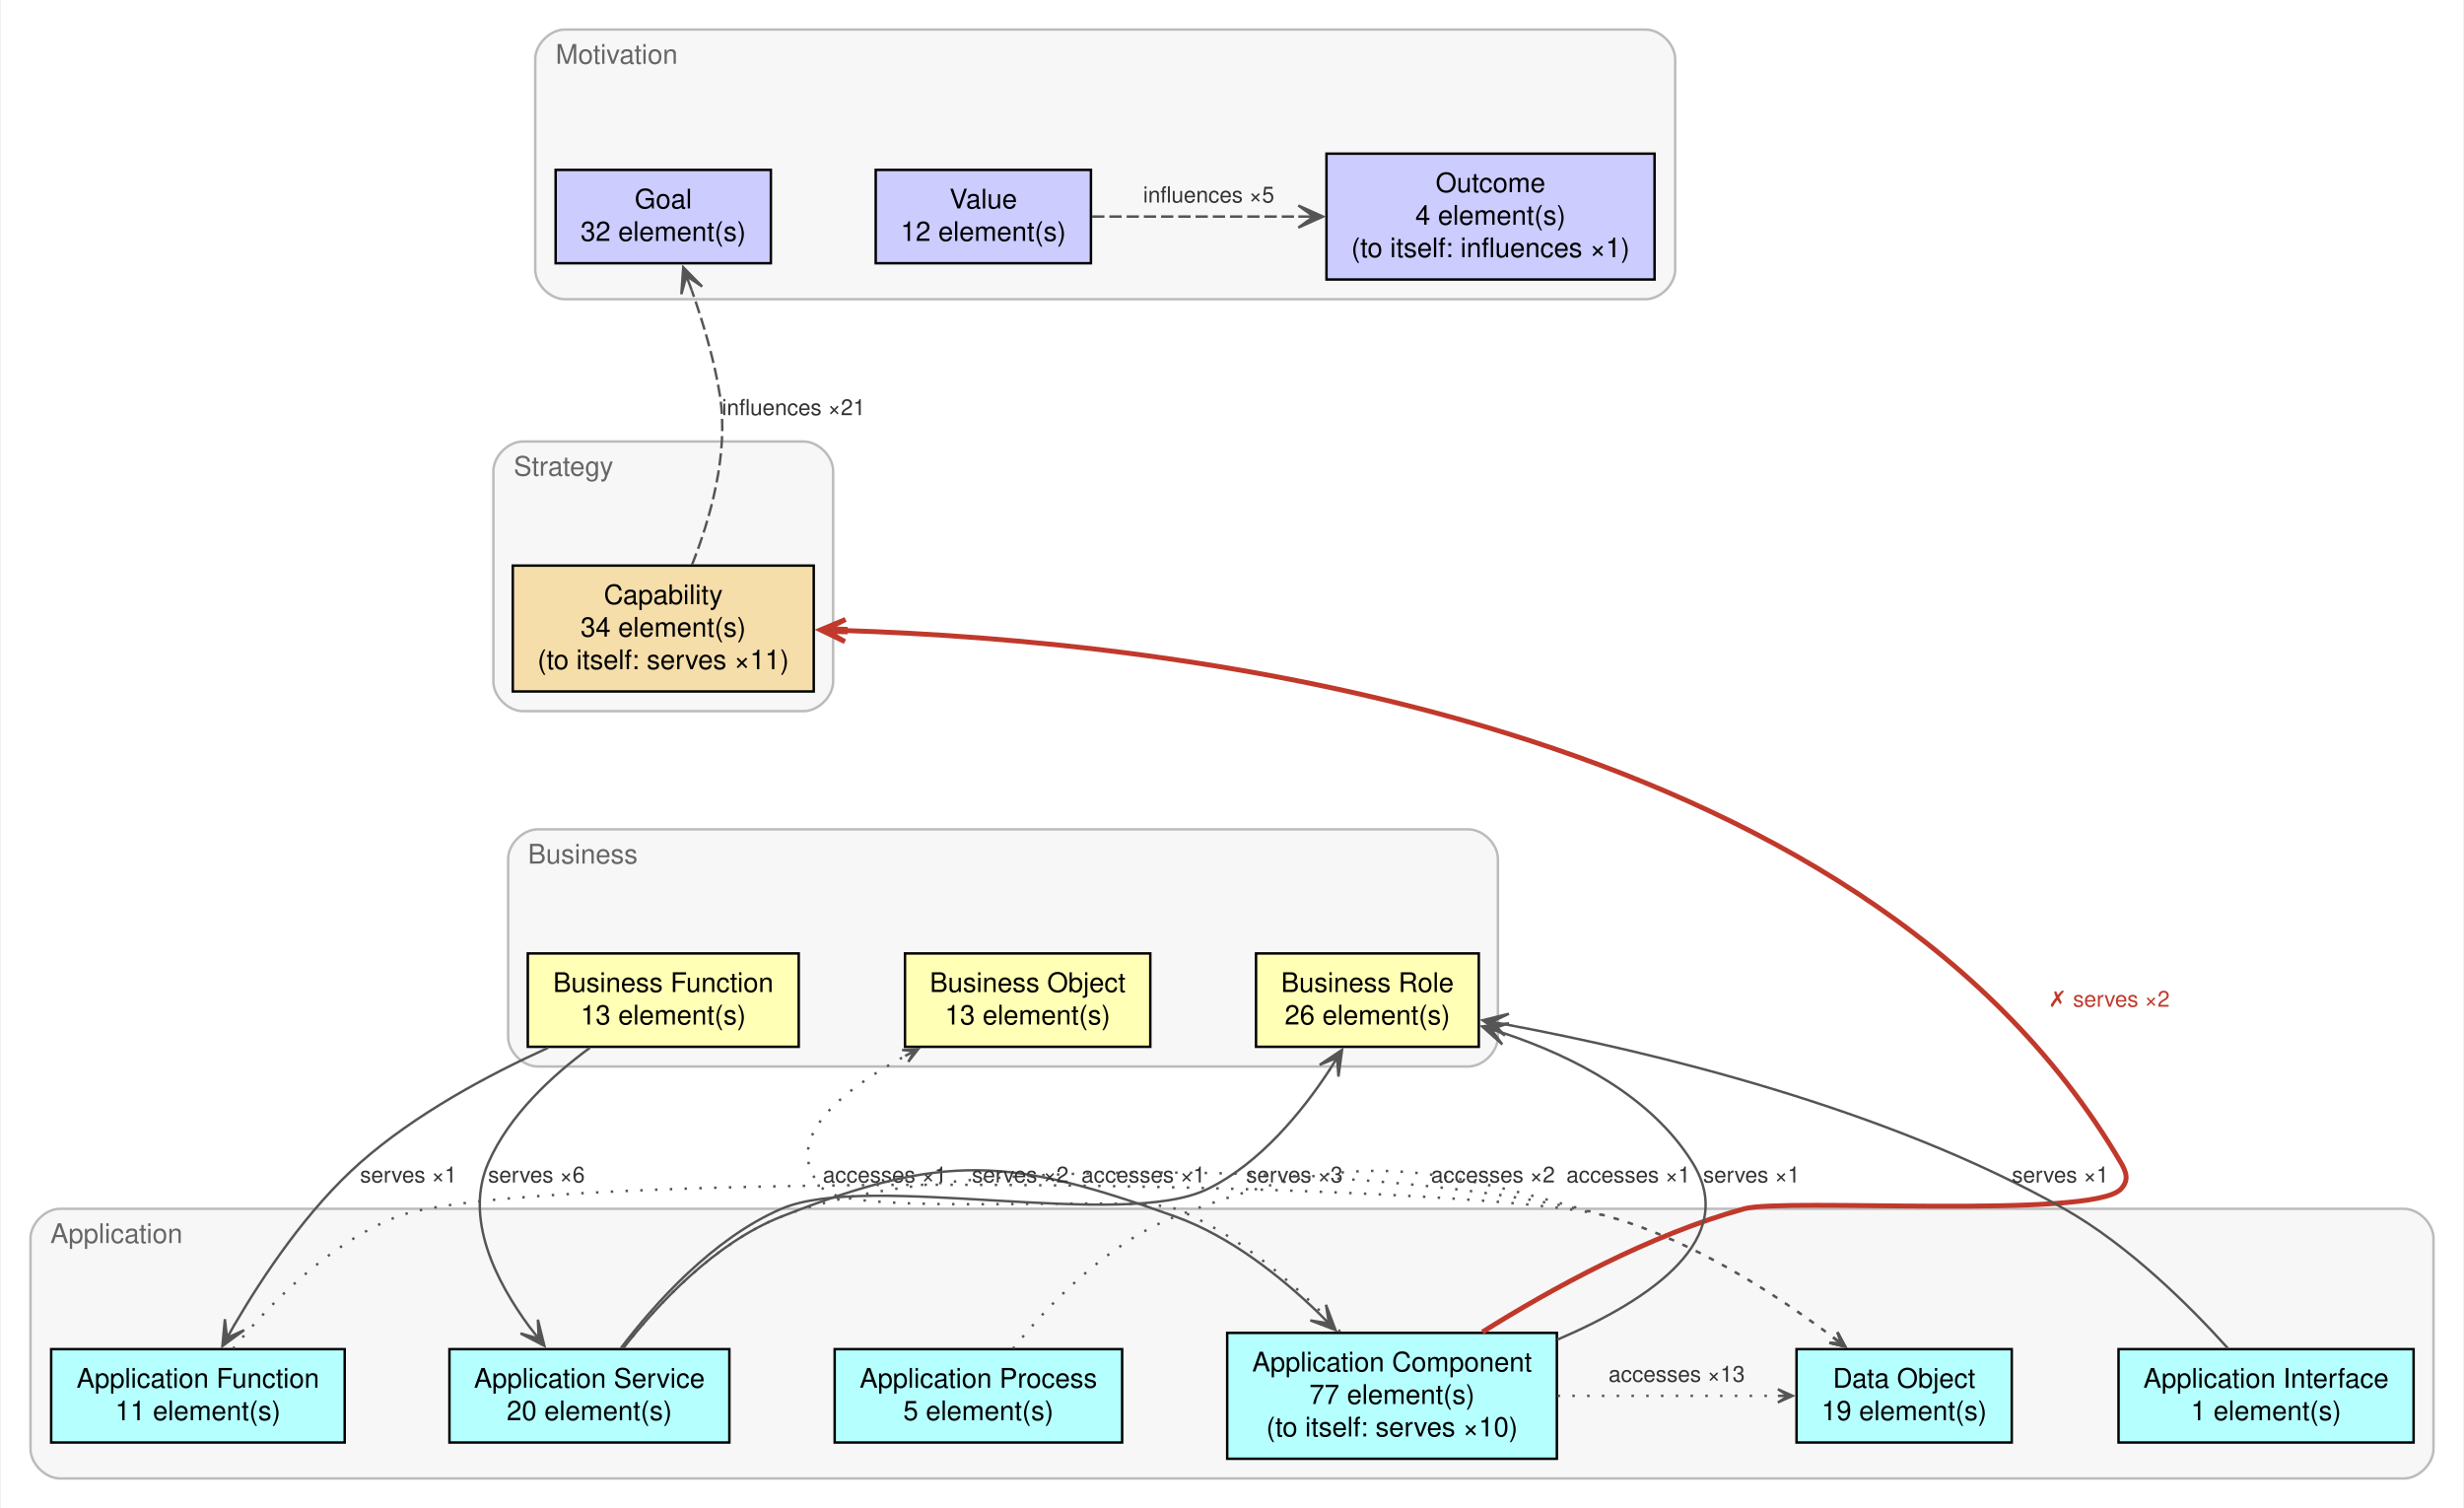
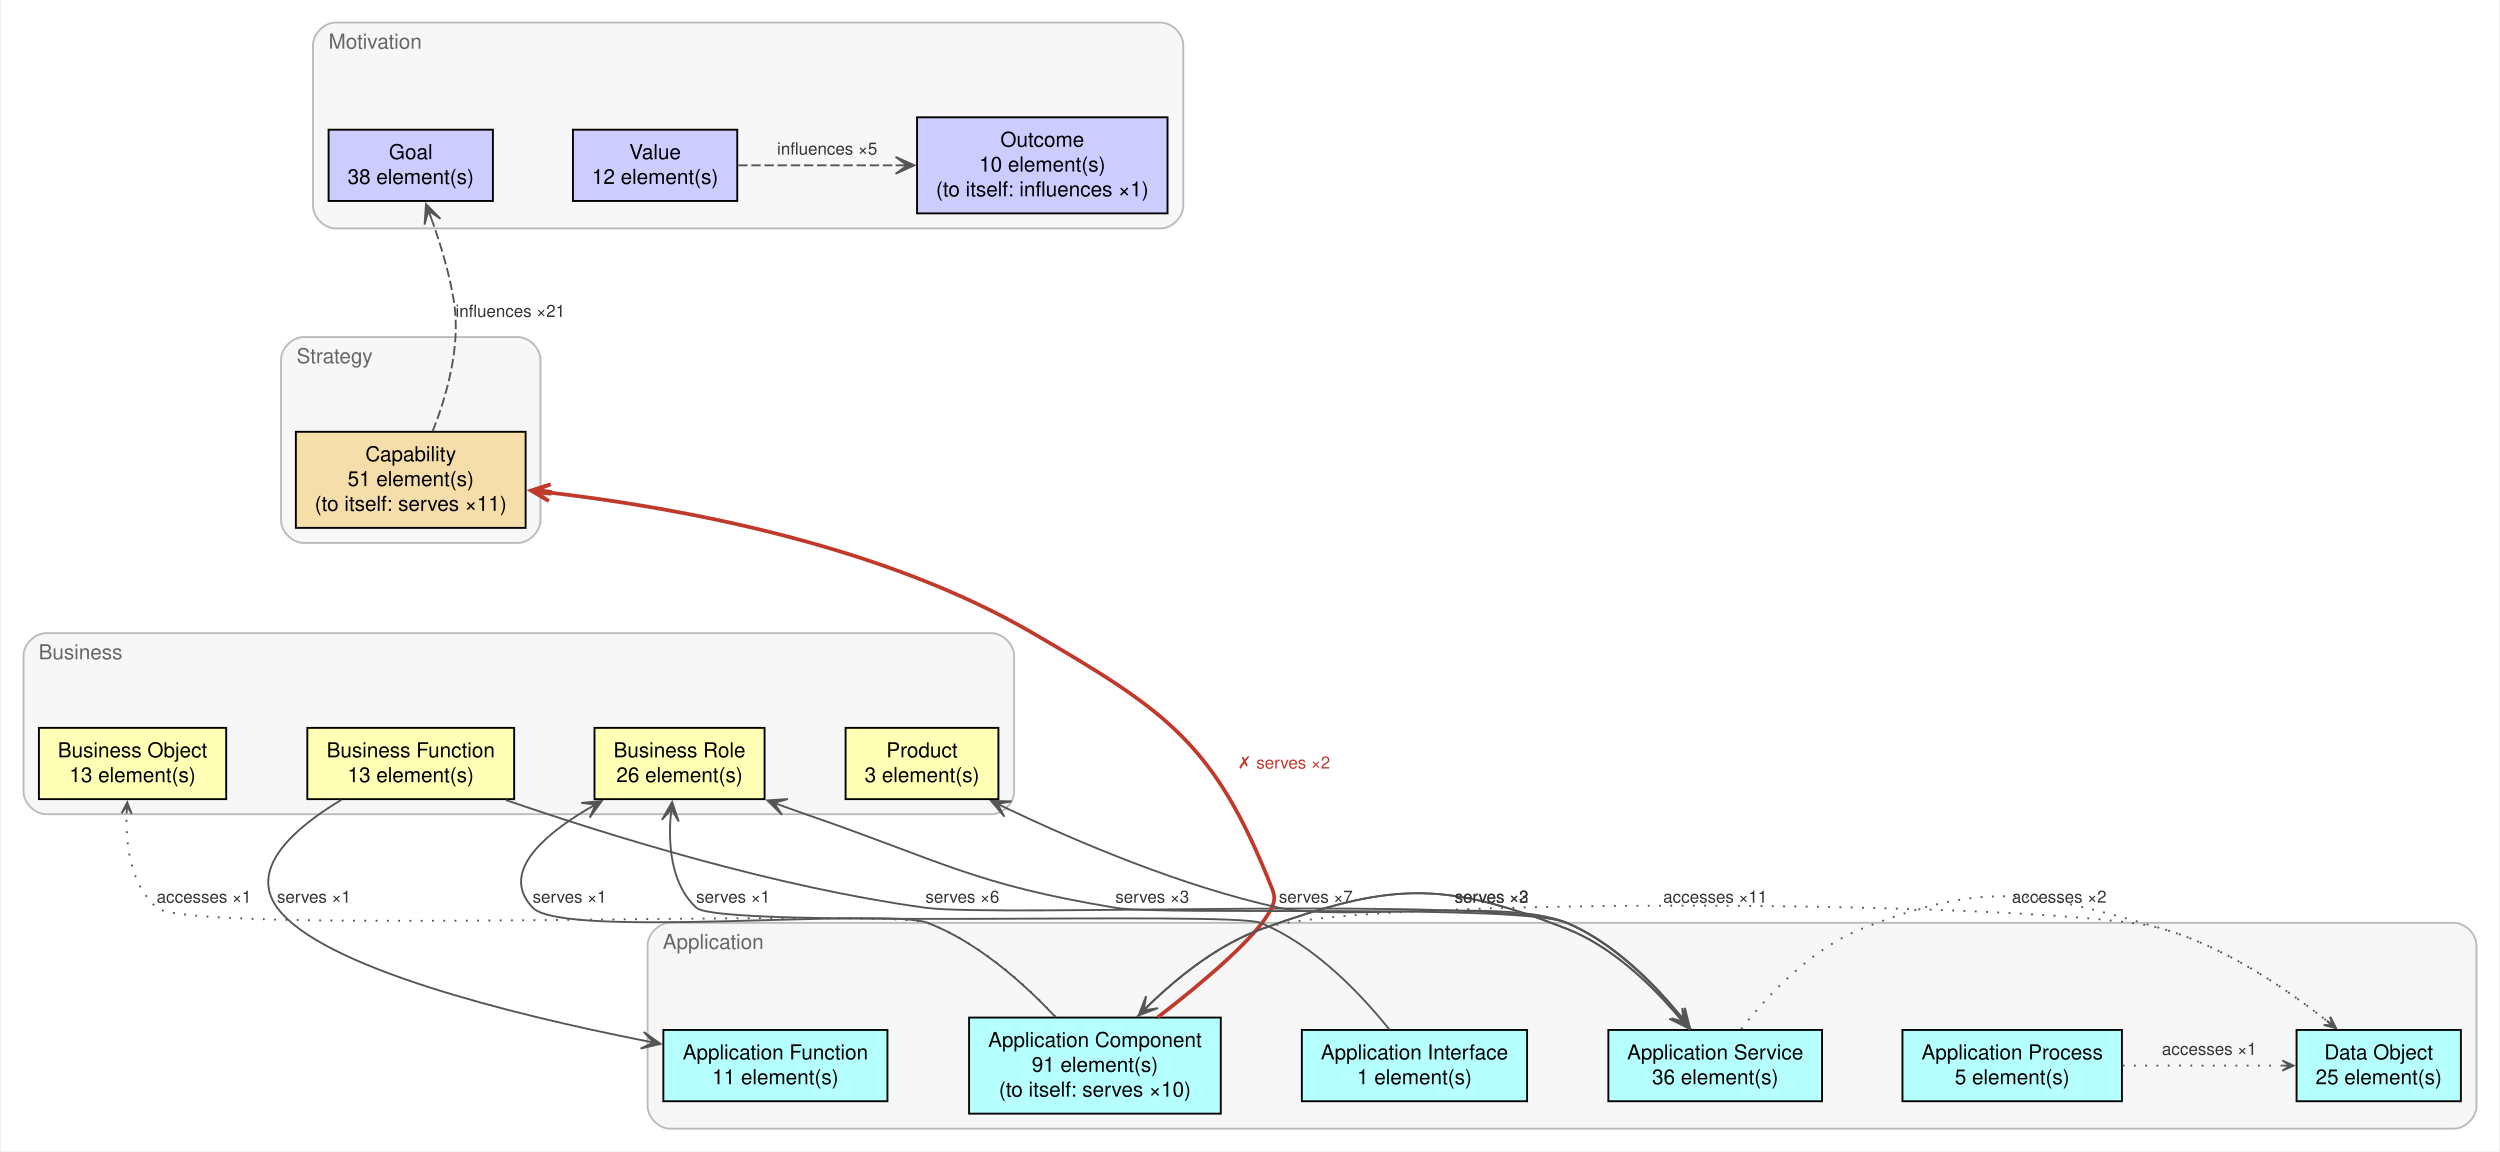
- <svg xmlns="http://www.w3.org/2000/svg" xmlns:xlink="http://www.w3.org/1999/xlink" width="1000pt" height="612pt" viewBox="0.00 0.00 1000.00 612.48">
+ <svg xmlns="http://www.w3.org/2000/svg" xmlns:xlink="http://www.w3.org/1999/xlink" width="1329pt" height="612pt" viewBox="0.00 0.00 1329.00 612.48">
  <g id="graph0" class="graph" transform="scale(1 1) rotate(0) translate(4 608.48)">
-     <polygon fill="white" stroke="none" points="-4,4 -4,-608.48 996,-608.48 996,4 -4,4" />
+     <polygon fill="white" stroke="none" points="-4,4 -4,-608.48 1325,-608.48 1325,4 -4,4" />
    <g id="clust1" class="cluster mm-layer-motivation">
-       <path fill="#f7f7f7" stroke="#bbbbbb" d="M225,-486.96C225,-486.96 664,-486.96 664,-486.96 670,-486.96 676,-492.96 676,-498.96 676,-498.96 676,-584.48 676,-584.48 676,-590.48 670,-596.48 664,-596.48 664,-596.48 225,-596.48 225,-596.48 219,-596.48 213,-590.48 213,-584.48 213,-584.48 213,-498.96 213,-498.96 213,-492.96 219,-486.96 225,-486.96" />
-       <text text-anchor="middle" x="246.07" y="-582.58" font-family="Helvetica,sans-Serif" font-size="11.00" fill="#666666">Motivation</text>
+       <path fill="#f7f7f7" stroke="#bbbbbb" d="M174,-486.96C174,-486.96 613,-486.96 613,-486.96 619,-486.96 625,-492.96 625,-498.96 625,-498.96 625,-584.48 625,-584.48 625,-590.48 619,-596.48 613,-596.48 613,-596.48 174,-596.48 174,-596.48 168,-596.48 162,-590.48 162,-584.48 162,-584.48 162,-498.96 162,-498.96 162,-492.96 168,-486.96 174,-486.96" />
+       <text text-anchor="middle" x="195.07" y="-582.58" font-family="Helvetica,sans-Serif" font-size="11.00" fill="#666666">Motivation</text>
    </g>
    <g id="clust2" class="cluster mm-layer-strategy">
-       <path fill="#f7f7f7" stroke="#bbbbbb" d="M208,-319.64C208,-319.64 322,-319.64 322,-319.64 328,-319.64 334,-325.64 334,-331.64 334,-331.64 334,-417.16 334,-417.16 334,-423.16 328,-429.16 322,-429.16 322,-429.16 208,-429.16 208,-429.16 202,-429.16 196,-423.16 196,-417.16 196,-417.16 196,-331.64 196,-331.64 196,-325.64 202,-319.64 208,-319.64" />
-       <text text-anchor="middle" x="224.48" y="-415.26" font-family="Helvetica,sans-Serif" font-size="11.00" fill="#666666">Strategy</text>
+       <path fill="#f7f7f7" stroke="#bbbbbb" d="M157,-319.64C157,-319.64 271,-319.64 271,-319.64 277,-319.64 283,-325.64 283,-331.64 283,-331.64 283,-417.16 283,-417.16 283,-423.16 277,-429.16 271,-429.16 271,-429.16 157,-429.16 157,-429.16 151,-429.16 145,-423.16 145,-417.16 145,-417.16 145,-331.64 145,-331.64 145,-325.64 151,-319.64 157,-319.64" />
+       <text text-anchor="middle" x="173.48" y="-415.26" font-family="Helvetica,sans-Serif" font-size="11.00" fill="#666666">Strategy</text>
    </g>
    <g id="clust3" class="cluster mm-layer-business">
-       <path fill="#f7f7f7" stroke="#bbbbbb" d="M214,-175.32C214,-175.32 592,-175.32 592,-175.32 598,-175.32 604,-181.32 604,-187.32 604,-187.32 604,-259.64 604,-259.64 604,-265.64 598,-271.64 592,-271.64 592,-271.64 214,-271.64 214,-271.64 208,-271.64 202,-265.64 202,-259.64 202,-259.64 202,-187.32 202,-187.32 202,-181.32 208,-175.32 214,-175.32" />
-       <text text-anchor="middle" x="232.32" y="-257.74" font-family="Helvetica,sans-Serif" font-size="11.00" fill="#666666">Business</text>
+       <path fill="#f7f7f7" stroke="#bbbbbb" d="M20,-175.32C20,-175.32 523,-175.32 523,-175.32 529,-175.32 535,-181.32 535,-187.32 535,-187.32 535,-259.64 535,-259.64 535,-265.64 529,-271.64 523,-271.64 523,-271.64 20,-271.64 20,-271.64 14,-271.64 8,-265.64 8,-259.64 8,-259.64 8,-187.32 8,-187.32 8,-181.32 14,-175.32 20,-175.32" />
+       <text text-anchor="middle" x="38.32" y="-257.74" font-family="Helvetica,sans-Serif" font-size="11.00" fill="#666666">Business</text>
    </g>
    <g id="clust4" class="cluster mm-layer-application">
-       <path fill="#f7f7f7" stroke="#bbbbbb" d="M20,-8C20,-8 972,-8 972,-8 978,-8 984,-14 984,-20 984,-20 984,-105.52 984,-105.52 984,-111.52 978,-117.52 972,-117.52 972,-117.52 20,-117.52 20,-117.52 14,-117.52 8,-111.52 8,-105.52 8,-105.52 8,-20 8,-20 8,-14 14,-8 20,-8" />
-       <text text-anchor="middle" x="42.91" y="-103.62" font-family="Helvetica,sans-Serif" font-size="11.00" fill="#666666">Application</text>
+       <path fill="#f7f7f7" stroke="#bbbbbb" d="M352,-8C352,-8 1301,-8 1301,-8 1307,-8 1313,-14 1313,-20 1313,-20 1313,-105.52 1313,-105.52 1313,-111.52 1307,-117.52 1301,-117.52 1301,-117.52 352,-117.52 352,-117.52 346,-117.52 340,-111.52 340,-105.52 340,-105.52 340,-20 340,-20 340,-14 346,-8 352,-8" />
+       <text text-anchor="middle" x="374.91" y="-103.62" font-family="Helvetica,sans-Serif" font-size="11.00" fill="#666666">Application</text>
    </g>
    <g id="node1" class="node mm-layer-motivation">
      <g id="a_node1">
        <a xlink:href="../../en/dpi-h-ra/archimate/0.3.0-draft.1/metamodel/#type-Goal" xlink:title="Goal: its elements" target="_top">
-           <polygon fill="#ccccff" stroke="black" points="308.71,-539.48 221.29,-539.48 221.29,-501.56 308.71,-501.56 308.71,-539.48" />
-           <text text-anchor="middle" x="265" y="-523.82" font-family="Helvetica,sans-Serif" font-size="11.00">Goal</text>
-           <text text-anchor="middle" x="265" y="-510.62" font-family="Helvetica,sans-Serif" font-size="11.00">32 element(s)</text>
+           <polygon fill="#ccccff" stroke="black" points="257.71,-539.48 170.29,-539.48 170.29,-501.56 257.71,-501.56 257.71,-539.48" />
+           <text text-anchor="middle" x="214" y="-523.82" font-family="Helvetica,sans-Serif" font-size="11.00">Goal</text>
+           <text text-anchor="middle" x="214" y="-510.62" font-family="Helvetica,sans-Serif" font-size="11.00">38 element(s)</text>
        </a>
      </g>
    </g>
    <g id="node4" class="node mm-layer-strategy">
      <g id="a_node4">
        <a xlink:href="../../en/dpi-h-ra/archimate/0.3.0-draft.1/metamodel/#type-Capability" xlink:title="Capability: its elements" target="_top">
-           <polygon fill="#f5deaa" stroke="black" points="326.12,-378.76 203.88,-378.76 203.88,-327.64 326.12,-327.64 326.12,-378.76" />
-           <text text-anchor="middle" x="265" y="-363.1" font-family="Helvetica,sans-Serif" font-size="11.00">Capability</text>
-           <text text-anchor="middle" x="265" y="-349.9" font-family="Helvetica,sans-Serif" font-size="11.00">34 element(s)</text>
-           <text text-anchor="middle" x="265" y="-336.7" font-family="Helvetica,sans-Serif" font-size="11.00">(to itself: serves ×11)</text>
+           <polygon fill="#f5deaa" stroke="black" points="275.12,-378.76 152.88,-378.76 152.88,-327.64 275.12,-327.64 275.12,-378.76" />
+           <text text-anchor="middle" x="214" y="-363.1" font-family="Helvetica,sans-Serif" font-size="11.00">Capability</text>
+           <text text-anchor="middle" x="214" y="-349.9" font-family="Helvetica,sans-Serif" font-size="11.00">51 element(s)</text>
+           <text text-anchor="middle" x="214" y="-336.7" font-family="Helvetica,sans-Serif" font-size="11.00">(to itself: serves ×11)</text>
        </a>
      </g>
    </g>
    <g id="node2" class="node mm-layer-motivation">
      <g id="a_node2">
        <a xlink:href="../../en/dpi-h-ra/archimate/0.3.0-draft.1/metamodel/#type-Outcome" xlink:title="Outcome: its elements" target="_top">
-           <polygon fill="#ccccff" stroke="black" points="667.63,-546.08 534.37,-546.08 534.37,-494.96 667.63,-494.96 667.63,-546.08" />
-           <text text-anchor="middle" x="601" y="-530.42" font-family="Helvetica,sans-Serif" font-size="11.00">Outcome</text>
-           <text text-anchor="middle" x="601" y="-517.22" font-family="Helvetica,sans-Serif" font-size="11.00">4 element(s)</text>
-           <text text-anchor="middle" x="601" y="-504.02" font-family="Helvetica,sans-Serif" font-size="11.00">(to itself: influences ×1)</text>
+           <polygon fill="#ccccff" stroke="black" points="616.63,-546.08 483.37,-546.08 483.37,-494.96 616.63,-494.96 616.63,-546.08" />
+           <text text-anchor="middle" x="550" y="-530.42" font-family="Helvetica,sans-Serif" font-size="11.00">Outcome</text>
+           <text text-anchor="middle" x="550" y="-517.22" font-family="Helvetica,sans-Serif" font-size="11.00">10 element(s)</text>
+           <text text-anchor="middle" x="550" y="-504.02" font-family="Helvetica,sans-Serif" font-size="11.00">(to itself: influences ×1)</text>
        </a>
      </g>
    </g>
    <g id="node3" class="node mm-layer-motivation">
      <g id="a_node3">
        <a xlink:href="../../en/dpi-h-ra/archimate/0.3.0-draft.1/metamodel/#type-Value" xlink:title="Value: its elements" target="_top">
-           <polygon fill="#ccccff" stroke="black" points="438.71,-539.48 351.29,-539.48 351.29,-501.56 438.71,-501.56 438.71,-539.48" />
-           <text text-anchor="middle" x="395" y="-523.82" font-family="Helvetica,sans-Serif" font-size="11.00">Value</text>
-           <text text-anchor="middle" x="395" y="-510.62" font-family="Helvetica,sans-Serif" font-size="11.00">12 element(s)</text>
-         </a>
-       </g>
-     </g>
-     <g id="edge7" class="edge mm-cat-dependency mm-from-motivation mm-to-motivation">
-       <g id="a_edge7">
+           <polygon fill="#ccccff" stroke="black" points="387.71,-539.48 300.29,-539.48 300.29,-501.56 387.71,-501.56 387.71,-539.48" />
+           <text text-anchor="middle" x="344" y="-523.82" font-family="Helvetica,sans-Serif" font-size="11.00">Value</text>
+           <text text-anchor="middle" x="344" y="-510.62" font-family="Helvetica,sans-Serif" font-size="11.00">12 element(s)</text>
+         </a>
+       </g>
+     </g>
+     <g id="edge8" class="edge mm-cat-dependency mm-from-motivation mm-to-motivation">
+       <g id="a_edge8">
        <a xlink:href="../../en/dpi-h-ra/archimate/0.3.0-draft.1/metamodel/#pattern-Value-Outcome" xlink:title="Value → Outcome: its relationships" target="_top">
-           <path fill="none" stroke="#555555" stroke-dasharray="5,2" d="M439.19,-520.52C463.61,-520.52 494.67,-520.52 523.03,-520.52" />
-           <polygon fill="#555555" stroke="#555555" points="532.94,-520.52 522.94,-525.02 529.16,-520.52 522.94,-520.52 522.94,-520.52 522.94,-520.52 529.16,-520.52 522.94,-516.02 532.94,-520.52" />
-         </a>
-       </g>
-       <g id="a_edge7-label">
+           <path fill="none" stroke="#555555" stroke-dasharray="5,2" d="M388.19,-520.52C412.61,-520.52 443.67,-520.52 472.03,-520.52" />
+           <polygon fill="#555555" stroke="#555555" points="481.94,-520.52 471.94,-525.02 478.16,-520.52 471.94,-520.52 471.94,-520.52 471.94,-520.52 478.16,-520.52 471.94,-516.02 481.94,-520.52" />
+         </a>
+       </g>
+       <g id="a_edge8-label">
        <a xlink:href="../../en/dpi-h-ra/archimate/0.3.0-draft.1/metamodel/#pattern-Value-Outcome" xlink:title="influences ×5" target="_top">
-           <text text-anchor="middle" x="486.54" y="-526.22" font-family="Helvetica,sans-Serif" font-size="9.00" fill="#333333">influences ×5</text>
+           <text text-anchor="middle" x="435.54" y="-526.22" font-family="Helvetica,sans-Serif" font-size="9.00" fill="#333333">influences ×5</text>
        </a>
      </g>
    </g>
    <g id="edge4" class="edge mm-cat-dependency mm-from-strategy mm-to-motivation">
      <g id="a_edge4">
        <a xlink:href="../../en/dpi-h-ra/archimate/0.3.0-draft.1/metamodel/#pattern-Capability-Goal" xlink:title="Capability → Goal: its relationships" target="_top">
-           <path fill="none" stroke="#555555" stroke-dasharray="5,2" d="M276.66,-379.04C284.1,-397.8 291.71,-424.28 288,-447.96 285.75,-462.32 281.1,-477.73 276.57,-490.56" />
-           <polygon fill="#555555" stroke="#555555" points="273.11,-499.93 272.35,-488.99 274.42,-496.38 276.57,-490.55 276.57,-490.55 276.57,-490.55 274.42,-496.38 280.8,-492.11 273.11,-499.93" />
+           <path fill="none" stroke="#555555" stroke-dasharray="5,2" d="M225.66,-379.04C233.1,-397.8 240.71,-424.28 237,-447.96 234.75,-462.32 230.1,-477.73 225.57,-490.56" />
+           <polygon fill="#555555" stroke="#555555" points="222.11,-499.93 221.35,-488.99 223.42,-496.38 225.57,-490.55 225.57,-490.55 225.57,-490.55 223.42,-496.38 229.8,-492.11 222.11,-499.93" />
        </a>
      </g>
      <g id="a_edge4-label">
        <a xlink:href="../../en/dpi-h-ra/archimate/0.3.0-draft.1/metamodel/#pattern-Capability-Goal" xlink:title="influences ×21" target="_top">
-           <text text-anchor="middle" x="317.95" y="-439.86" font-family="Helvetica,sans-Serif" font-size="9.00" fill="#333333">influences ×21</text>
+           <text text-anchor="middle" x="266.95" y="-439.86" font-family="Helvetica,sans-Serif" font-size="9.00" fill="#333333">influences ×21</text>
        </a>
      </g>
    </g>
    <g id="node5" class="node mm-layer-business">
      <g id="a_node5">
        <a xlink:href="../../en/dpi-h-ra/archimate/0.3.0-draft.1/metamodel/#type-BusinessFunction" xlink:title="Business Function: its elements" target="_top">
-           <polygon fill="#ffffb5" stroke="black" points="320.02,-221.24 209.98,-221.24 209.98,-183.32 320.02,-183.32 320.02,-221.24" />
-           <text text-anchor="middle" x="265" y="-205.58" font-family="Helvetica,sans-Serif" font-size="11.00">Business Function</text>
-           <text text-anchor="middle" x="265" y="-192.38" font-family="Helvetica,sans-Serif" font-size="11.00">13 element(s)</text>
-         </a>
-       </g>
-     </g>
-     <g id="node8" class="node mm-layer-application">
-       <g id="a_node8">
-         <a xlink:href="../../en/dpi-h-ra/archimate/0.3.0-draft.1/metamodel/#type-ApplicationComponent" xlink:title="Application Component: its elements" target="_top">
-           <polygon fill="#b5ffff" stroke="black" points="627.95,-67.12 494.05,-67.12 494.05,-16 627.95,-16 627.95,-67.12" />
-           <text text-anchor="middle" x="561" y="-51.46" font-family="Helvetica,sans-Serif" font-size="11.00">Application Component</text>
-           <text text-anchor="middle" x="561" y="-38.26" font-family="Helvetica,sans-Serif" font-size="11.00">77 element(s)</text>
-           <text text-anchor="middle" x="561" y="-25.06" font-family="Helvetica,sans-Serif" font-size="11.00">(to itself: serves ×10)</text>
+           <polygon fill="#ffffb5" stroke="black" points="269.02,-221.24 158.98,-221.24 158.98,-183.32 269.02,-183.32 269.02,-221.24" />
+           <text text-anchor="middle" x="214" y="-205.58" font-family="Helvetica,sans-Serif" font-size="11.00">Business Function</text>
+           <text text-anchor="middle" x="214" y="-192.38" font-family="Helvetica,sans-Serif" font-size="11.00">13 element(s)</text>
        </a>
      </g>
    </g>
    <g id="node9" class="node mm-layer-application">
      <g id="a_node9">
+         <a xlink:href="../../en/dpi-h-ra/archimate/0.3.0-draft.1/metamodel/#type-ApplicationComponent" xlink:title="Application Component: its elements" target="_top">
+           <polygon fill="#b5ffff" stroke="black" points="644.95,-67.12 511.05,-67.12 511.05,-16 644.95,-16 644.95,-67.12" />
+           <text text-anchor="middle" x="578" y="-51.46" font-family="Helvetica,sans-Serif" font-size="11.00">Application Component</text>
+           <text text-anchor="middle" x="578" y="-38.26" font-family="Helvetica,sans-Serif" font-size="11.00">91 element(s)</text>
+           <text text-anchor="middle" x="578" y="-25.06" font-family="Helvetica,sans-Serif" font-size="11.00">(to itself: serves ×10)</text>
+         </a>
+       </g>
+     </g>
+     <g id="node10" class="node mm-layer-application">
+       <g id="a_node10">
        <a xlink:href="../../en/dpi-h-ra/archimate/0.3.0-draft.1/metamodel/#type-ApplicationFunction" xlink:title="Application Function: its elements" target="_top">
-           <polygon fill="#b5ffff" stroke="black" points="135.61,-60.52 16.39,-60.52 16.39,-22.6 135.61,-22.6 135.61,-60.52" />
-           <text text-anchor="middle" x="76" y="-44.86" font-family="Helvetica,sans-Serif" font-size="11.00">Application Function</text>
-           <text text-anchor="middle" x="76" y="-31.66" font-family="Helvetica,sans-Serif" font-size="11.00">11 element(s)</text>
-         </a>
-       </g>
-     </g>
-     <g id="edge17" class="edge mm-cat-dependency mm-from-business mm-to-application">
-       <g id="a_edge17">
+           <polygon fill="#b5ffff" stroke="black" points="467.61,-60.52 348.39,-60.52 348.39,-22.6 467.61,-22.6 467.61,-60.52" />
+           <text text-anchor="middle" x="408" y="-44.86" font-family="Helvetica,sans-Serif" font-size="11.00">Application Function</text>
+           <text text-anchor="middle" x="408" y="-31.66" font-family="Helvetica,sans-Serif" font-size="11.00">11 element(s)</text>
+         </a>
+       </g>
+     </g>
+     <g id="edge18" class="edge mm-cat-dependency mm-from-business mm-to-application">
+       <g id="a_edge18">
        <a xlink:href="../../en/dpi-h-ra/archimate/0.3.0-draft.1/metamodel/#pattern-BusinessFunction-ApplicationFunction" xlink:title="Business Function → Application Function: its relationships" target="_top">
-           <path fill="none" stroke="#555555" d="M218.25,-182.92C193.79,-171.84 164.38,-156.03 141.99,-136.32 120.64,-117.53 102.57,-90.51 90.76,-70.3" />
-           <polygon fill="#555555" stroke="#555555" points="85.93,-61.77 94.78,-68.26 87.8,-65.07 90.86,-70.48 90.86,-70.48 90.86,-70.48 87.8,-65.07 86.95,-72.69 85.93,-61.77" />
-         </a>
-       </g>
-       <g id="a_edge17-label">
+           <path fill="none" stroke="#555555" d="M177.05,-182.93C152.52,-168.24 127.45,-146.66 142.99,-125.52 166.24,-93.88 267.19,-68.92 337.55,-54.94" />
+           <polygon fill="#555555" stroke="#555555" points="346.94,-53.11 337.98,-59.44 343.23,-53.84 337.12,-55.03 337.12,-55.03 337.12,-55.03 343.23,-53.84 336.26,-50.61 346.94,-53.11" />
+         </a>
+       </g>
+       <g id="a_edge18-label">
        <a xlink:href="../../en/dpi-h-ra/archimate/0.3.0-draft.1/metamodel/#pattern-BusinessFunction-ApplicationFunction" xlink:title="serves ×1" target="_top">
-           <text text-anchor="middle" x="161.49" y="-128.22" font-family="Helvetica,sans-Serif" font-size="9.00" fill="#333333">serves ×1</text>
-         </a>
-       </g>
-     </g>
-     <g id="node12" class="node mm-layer-application">
-       <g id="a_node12">
+           <text text-anchor="middle" x="162.49" y="-128.22" font-family="Helvetica,sans-Serif" font-size="9.00" fill="#333333">serves ×1</text>
+         </a>
+       </g>
+     </g>
+     <g id="node13" class="node mm-layer-application">
+       <g id="a_node13">
        <a xlink:href="../../en/dpi-h-ra/archimate/0.3.0-draft.1/metamodel/#type-ApplicationService" xlink:title="Application Service: its elements" target="_top">
-           <polygon fill="#b5ffff" stroke="black" points="291.85,-60.52 178.15,-60.52 178.15,-22.6 291.85,-22.6 291.85,-60.52" />
-           <text text-anchor="middle" x="235" y="-44.86" font-family="Helvetica,sans-Serif" font-size="11.00">Application Service</text>
-           <text text-anchor="middle" x="235" y="-31.66" font-family="Helvetica,sans-Serif" font-size="11.00">20 element(s)</text>
-         </a>
-       </g>
-     </g>
-     <g id="edge6" class="edge mm-cat-dependency mm-from-business mm-to-application">
-       <g id="a_edge6">
+           <polygon fill="#b5ffff" stroke="black" points="964.85,-60.52 851.15,-60.52 851.15,-22.6 964.85,-22.6 964.85,-60.52" />
+           <text text-anchor="middle" x="908" y="-44.86" font-family="Helvetica,sans-Serif" font-size="11.00">Application Service</text>
+           <text text-anchor="middle" x="908" y="-31.66" font-family="Helvetica,sans-Serif" font-size="11.00">36 element(s)</text>
+         </a>
+       </g>
+     </g>
+     <g id="edge7" class="edge mm-cat-dependency mm-from-business mm-to-application">
+       <g id="a_edge7">
        <a xlink:href="../../en/dpi-h-ra/archimate/0.3.0-draft.1/metamodel/#pattern-BusinessFunction-ApplicationService" xlink:title="Business Function → Application Service: its relationships" target="_top">
-           <path fill="none" stroke="#555555" d="M235.23,-182.94C219.81,-171.62 202.47,-155.59 193.99,-136.32 184.08,-113.82 196.86,-88.26 210.7,-69.51" />
-           <polygon fill="#555555" stroke="#555555" points="216.73,-61.85 214.08,-72.49 214.39,-64.83 210.54,-69.71 210.54,-69.71 210.54,-69.71 214.39,-64.83 207.01,-66.92 216.73,-61.85" />
-         </a>
-       </g>
-       <g id="a_edge6-label">
+           <path fill="none" stroke="#555555" d="M264.64,-182.83C318.99,-164.1 408.27,-136.34 487.99,-125.52 525.54,-120.42 793.96,-131.98 829,-117.52 853.11,-107.57 874.18,-86.58 888.48,-69.33" />
+           <polygon fill="#555555" stroke="#555555" points="894.56,-61.69 891.86,-72.31 892.21,-64.65 888.34,-69.51 888.34,-69.51 888.34,-69.51 892.21,-64.65 884.81,-66.71 894.56,-61.69" />
+         </a>
+       </g>
+       <g id="a_edge7-label">
        <a xlink:href="../../en/dpi-h-ra/archimate/0.3.0-draft.1/metamodel/#pattern-BusinessFunction-ApplicationService" xlink:title="serves ×6" target="_top">
-           <text text-anchor="middle" x="213.49" y="-128.22" font-family="Helvetica,sans-Serif" font-size="9.00" fill="#333333">serves ×6</text>
+           <text text-anchor="middle" x="507.49" y="-128.22" font-family="Helvetica,sans-Serif" font-size="9.00" fill="#333333">serves ×6</text>
        </a>
      </g>
    </g>
    <g id="node6" class="node mm-layer-business">
      <g id="a_node6">
        <a xlink:href="../../en/dpi-h-ra/archimate/0.3.0-draft.1/metamodel/#type-BusinessObject" xlink:title="Business Object: its elements" target="_top">
-           <polygon fill="#ffffb5" stroke="black" points="462.82,-221.24 363.18,-221.24 363.18,-183.32 462.82,-183.32 462.82,-221.24" />
-           <text text-anchor="middle" x="413" y="-205.58" font-family="Helvetica,sans-Serif" font-size="11.00">Business Object</text>
-           <text text-anchor="middle" x="413" y="-192.38" font-family="Helvetica,sans-Serif" font-size="11.00">13 element(s)</text>
+           <polygon fill="#ffffb5" stroke="black" points="115.82,-221.24 16.18,-221.24 16.18,-183.32 115.82,-183.32 115.82,-221.24" />
+           <text text-anchor="middle" x="66" y="-205.58" font-family="Helvetica,sans-Serif" font-size="11.00">Business Object</text>
+           <text text-anchor="middle" x="66" y="-192.38" font-family="Helvetica,sans-Serif" font-size="11.00">13 element(s)</text>
        </a>
      </g>
    </g>
    <g id="node7" class="node mm-layer-business">
      <g id="a_node7">
        <a xlink:href="../../en/dpi-h-ra/archimate/0.3.0-draft.1/metamodel/#type-BusinessRole" xlink:title="Business Role: its elements" target="_top">
-           <polygon fill="#ffffb5" stroke="black" points="596.24,-221.24 505.76,-221.24 505.76,-183.32 596.24,-183.32 596.24,-221.24" />
-           <text text-anchor="middle" x="551" y="-205.58" font-family="Helvetica,sans-Serif" font-size="11.00">Business Role</text>
-           <text text-anchor="middle" x="551" y="-192.38" font-family="Helvetica,sans-Serif" font-size="11.00">26 element(s)</text>
-         </a>
-       </g>
-     </g>
-     <g id="edge9" class="edge mm-cat-dependency mm-from-application mm-to-strategy">
+           <polygon fill="#ffffb5" stroke="black" points="402.24,-221.24 311.76,-221.24 311.76,-183.32 402.24,-183.32 402.24,-221.24" />
+           <text text-anchor="middle" x="357" y="-205.58" font-family="Helvetica,sans-Serif" font-size="11.00">Business Role</text>
+           <text text-anchor="middle" x="357" y="-192.38" font-family="Helvetica,sans-Serif" font-size="11.00">26 element(s)</text>
+         </a>
+       </g>
+     </g>
+     <g id="node8" class="node mm-layer-business">
+       <g id="a_node8">
+         <a xlink:href="../../en/dpi-h-ra/archimate/0.3.0-draft.1/metamodel/#type-Product" xlink:title="Product: its elements" target="_top">
+           <polygon fill="#ffffb5" stroke="black" points="526.65,-221.24 445.35,-221.24 445.35,-183.32 526.65,-183.32 526.65,-221.24" />
+           <text text-anchor="middle" x="486" y="-205.58" font-family="Helvetica,sans-Serif" font-size="11.00">Product</text>
+           <text text-anchor="middle" x="486" y="-192.38" font-family="Helvetica,sans-Serif" font-size="11.00">3 element(s)</text>
+         </a>
+       </g>
+     </g>
+     <g id="edge11" class="edge mm-cat-dependency mm-from-application mm-to-strategy">
+       <g id="a_edge11">
+         <a xlink:href="../../en/dpi-h-ra/archimate/0.3.0-draft.1/metamodel/#pattern-ApplicationComponent-Capability" xlink:title="Application Component → Capability: its relationships" target="_top">
+           <path fill="none" stroke="#c0392b" stroke-width="2" d="M611.53,-67.33C635.81,-86.09 665.47,-111.04 672,-125.52 673.97,-129.9 673.77,-131.86 672,-136.32 641.65,-213.01 616.25,-230.09 545,-271.64 464.63,-318.51 358.05,-338.19 287.82,-346.41" />
+           <polygon fill="#c0392b" stroke="#c0392b" stroke-width="2" points="278,-347.5 287.44,-341.92 280.49,-346.72 287.88,-345.9 287.94,-346.4 287.99,-346.89 280.6,-347.71 288.43,-350.87 278,-347.5" />
+         </a>
+       </g>
+       <g id="a_edge11-label">
+         <a xlink:href="../../en/dpi-h-ra/archimate/0.3.0-draft.1/metamodel/#pattern-ApplicationComponent-Capability" xlink:title="✗ serves ×2" target="_top">
+           <text text-anchor="middle" x="678.49" y="-199.58" font-family="Helvetica,sans-Serif" font-size="9.00" fill="#c0392b">✗ serves ×2</text>
+         </a>
+       </g>
+     </g>
+     <g id="edge14" class="edge mm-cat-dependency mm-from-application mm-to-business">
+       <g id="a_edge14">
+         <a xlink:href="../../en/dpi-h-ra/archimate/0.3.0-draft.1/metamodel/#pattern-ApplicationComponent-BusinessObject" xlink:title="Application Component → Business Object: its relationships" target="_top">
+           <path fill="none" stroke="#555555" stroke-dasharray="1,5" d="M557.09,-67.54C540.64,-85.15 516.04,-107.35 489,-117.52 467.68,-125.54 96.25,-110.66 78.98,-125.52 64.9,-137.63 62.29,-158.95 62.84,-175.9" />
+           <polygon fill="#555555" stroke="#555555" points="63.18,-181.63 60.13,-175.8 63.07,-179.86 62.83,-175.64 62.83,-175.64 62.83,-175.64 63.07,-179.86 65.52,-175.49 63.18,-181.63" />
+         </a>
+       </g>
+       <g id="a_edge14-label">
+         <a xlink:href="../../en/dpi-h-ra/archimate/0.3.0-draft.1/metamodel/#pattern-ApplicationComponent-BusinessObject" xlink:title="accesses ×1" target="_top">
+           <text text-anchor="middle" x="103.99" y="-128.22" font-family="Helvetica,sans-Serif" font-size="9.00" fill="#333333">accesses ×1</text>
+         </a>
+       </g>
+     </g>
+     <g id="edge15" class="edge mm-cat-dependency mm-from-application mm-to-business">
+       <g id="a_edge15">
+         <a xlink:href="../../en/dpi-h-ra/archimate/0.3.0-draft.1/metamodel/#pattern-ApplicationComponent-BusinessRole" xlink:title="Application Component → Business Role: its relationships" target="_top">
+           <path fill="none" stroke="#555555" d="M557.04,-67.39C540.56,-84.93 515.94,-107.1 489,-117.52 467.22,-125.94 295.18,-108.7 278.99,-125.52 261.8,-143.37 282.74,-162.83 307.23,-177.55" />
+           <polygon fill="#555555" stroke="#555555" points="315.65,-182.35 304.74,-181.32 312.37,-180.48 306.96,-177.41 306.96,-177.41 306.96,-177.41 312.37,-180.48 309.19,-173.49 315.65,-182.35" />
+         </a>
+       </g>
+       <g id="a_edge15-label">
+         <a xlink:href="../../en/dpi-h-ra/archimate/0.3.0-draft.1/metamodel/#pattern-ApplicationComponent-BusinessRole" xlink:title="serves ×1" target="_top">
+           <text text-anchor="middle" x="298.49" y="-128.22" font-family="Helvetica,sans-Serif" font-size="9.00" fill="#333333">serves ×1</text>
+         </a>
+       </g>
+     </g>
+     <g id="edge9" class="edge mm-cat-dependency mm-from-application mm-to-application">
      <g id="a_edge9">
-         <a xlink:href="../../en/dpi-h-ra/archimate/0.3.0-draft.1/metamodel/#pattern-ApplicationComponent-Capability" xlink:title="Application Component → Capability: its relationships" target="_top">
-           <path fill="none" stroke="#c0392b" stroke-width="2" d="M597.69,-67.47C625.53,-84.93 665.48,-106.96 704,-117.52 720.42,-122.02 845.28,-113.17 857,-125.52 860.3,-129 859.43,-132.18 857,-136.32 750.84,-316.95 472.18,-348.14 338.54,-352.39" />
-           <polygon fill="#c0392b" stroke="#c0392b" stroke-width="2" points="328.9,-352.65 338.77,-347.88 331.45,-352.08 338.88,-351.88 338.89,-352.38 338.91,-352.88 331.47,-353.08 339.02,-356.88 328.9,-352.65" />
+         <a xlink:href="../../en/dpi-h-ra/archimate/0.3.0-draft.1/metamodel/#pattern-ApplicationComponent-ApplicationService" xlink:title="Application Component → Application Service: its relationships" target="_top">
+           <path fill="none" stroke="#555555" d="M600.4,-67.43C616.87,-84.37 640.87,-105.03 667,-114.36 734.81,-138.56 761.93,-140.55 829,-114.36 852.37,-105.23 873,-85.59 887.31,-69.01" />
+           <polygon fill="#555555" stroke="#555555" points="893.42,-61.62 890.51,-72.2 891.01,-64.54 887.05,-69.33 887.05,-69.33 887.05,-69.33 891.01,-64.54 883.58,-66.46 893.42,-61.62" />
        </a>
      </g>
      <g id="a_edge9-label">
-         <a xlink:href="../../en/dpi-h-ra/archimate/0.3.0-draft.1/metamodel/#pattern-ApplicationComponent-Capability" xlink:title="✗ serves ×2" target="_top">
-           <text text-anchor="middle" x="852.21" y="-199.58" font-family="Helvetica,sans-Serif" font-size="9.00" fill="#c0392b">✗ serves ×2</text>
-         </a>
-       </g>
-     </g>
-     <g id="edge12" class="edge mm-cat-dependency mm-from-application mm-to-business">
-       <g id="a_edge12">
-         <a xlink:href="../../en/dpi-h-ra/archimate/0.3.0-draft.1/metamodel/#pattern-ApplicationComponent-BusinessObject" xlink:title="Application Component → Business Object: its relationships" target="_top">
-           <path fill="none" stroke="#555555" stroke-dasharray="1,5" d="M539.93,-67.62C523.64,-85.03 499.46,-106.93 473,-117.52 458.22,-123.43 340.91,-113.96 329.98,-125.52 311.72,-144.83 336.39,-165.04 363.47,-179.72" />
-           <polygon fill="#555555" stroke="#555555" points="368.57,-182.39 362,-182 366.99,-181.56 363.25,-179.6 363.25,-179.6 363.25,-179.6 366.99,-181.56 364.51,-177.21 368.57,-182.39" />
-         </a>
-       </g>
-       <g id="a_edge12-label">
-         <a xlink:href="../../en/dpi-h-ra/archimate/0.3.0-draft.1/metamodel/#pattern-ApplicationComponent-BusinessObject" xlink:title="accesses ×1" target="_top">
-           <text text-anchor="middle" x="354.99" y="-128.22" font-family="Helvetica,sans-Serif" font-size="9.00" fill="#333333">accesses ×1</text>
-         </a>
-       </g>
-     </g>
-     <g id="edge13" class="edge mm-cat-dependency mm-from-application mm-to-business">
-       <g id="a_edge13">
-         <a xlink:href="../../en/dpi-h-ra/archimate/0.3.0-draft.1/metamodel/#pattern-ApplicationComponent-BusinessRole" xlink:title="Application Component → Business Role: its relationships" target="_top">
-           <path fill="none" stroke="#555555" d="M628.11,-64.36C666.04,-80.58 702.34,-105.25 683,-136.32 666.31,-163.14 634.93,-179.21 606.95,-188.66" />
-           <polygon fill="#555555" stroke="#555555" points="597.59,-191.59 605.79,-184.3 601.2,-190.46 607.13,-188.6 607.13,-188.6 607.13,-188.6 601.2,-190.46 608.48,-192.89 597.59,-191.59" />
-         </a>
-       </g>
-       <g id="a_edge13-label">
-         <a xlink:href="../../en/dpi-h-ra/archimate/0.3.0-draft.1/metamodel/#pattern-ApplicationComponent-BusinessRole" xlink:title="serves ×1" target="_top">
-           <text text-anchor="middle" x="706.99" y="-128.22" font-family="Helvetica,sans-Serif" font-size="9.00" fill="#333333">serves ×1</text>
-         </a>
-       </g>
-     </g>
-     <g id="node13" class="node mm-layer-application">
-       <g id="a_node13">
+         <a xlink:href="../../en/dpi-h-ra/archimate/0.3.0-draft.1/metamodel/#pattern-ApplicationComponent-ApplicationService" xlink:title="serves ×3" target="_top">
+           <text text-anchor="middle" x="789" y="-128.22" font-family="Helvetica,sans-Serif" font-size="9.00" fill="#333333">serves ×3</text>
+         </a>
+       </g>
+     </g>
+     <g id="node14" class="node mm-layer-application">
+       <g id="a_node14">
        <a xlink:href="../../en/dpi-h-ra/archimate/0.3.0-draft.1/metamodel/#type-DataObject" xlink:title="Data Object: its elements" target="_top">
-           <polygon fill="#b5ffff" stroke="black" points="812.71,-60.52 725.29,-60.52 725.29,-22.6 812.71,-22.6 812.71,-60.52" />
-           <text text-anchor="middle" x="769" y="-44.86" font-family="Helvetica,sans-Serif" font-size="11.00">Data Object</text>
-           <text text-anchor="middle" x="769" y="-31.66" font-family="Helvetica,sans-Serif" font-size="11.00">19 element(s)</text>
+           <polygon fill="#b5ffff" stroke="black" points="1304.71,-60.52 1217.29,-60.52 1217.29,-22.6 1304.71,-22.6 1304.71,-60.52" />
+           <text text-anchor="middle" x="1261" y="-44.86" font-family="Helvetica,sans-Serif" font-size="11.00">Data Object</text>
+           <text text-anchor="middle" x="1261" y="-31.66" font-family="Helvetica,sans-Serif" font-size="11.00">25 element(s)</text>
        </a>
      </g>
    </g>
    <g id="edge5" class="edge mm-cat-dependency mm-from-application mm-to-application">
      <g id="a_edge5">
        <a xlink:href="../../en/dpi-h-ra/archimate/0.3.0-draft.1/metamodel/#pattern-ApplicationComponent-DataObject" xlink:title="Application Component → Data Object: its relationships" target="_top">
-           <path fill="none" stroke="#555555" stroke-dasharray="1,5" d="M628.24,-41.56C657.34,-41.56 690.83,-41.56 717.85,-41.56" />
-           <polygon fill="#555555" stroke="#555555" points="723.71,-41.56 717.71,-44.26 721.92,-41.56 717.71,-41.56 717.71,-41.56 717.71,-41.56 721.92,-41.56 717.71,-38.86 723.71,-41.56" />
+           <path fill="none" stroke="#555555" stroke-dasharray="1,5" d="M600.4,-67.43C616.87,-84.37 640.87,-105.03 667,-114.36 717.13,-132.25 1094.88,-129.18 1146,-114.36 1179.06,-104.78 1211.73,-82.53 1233.75,-65.13" />
+           <polygon fill="#555555" stroke="#555555" points="1238.16,-61.59 1235.17,-67.45 1236.77,-62.71 1233.48,-65.35 1233.48,-65.35 1233.48,-65.35 1236.77,-62.71 1231.79,-63.24 1238.16,-61.59" />
        </a>
      </g>
      <g id="a_edge5-label">
-         <a xlink:href="../../en/dpi-h-ra/archimate/0.3.0-draft.1/metamodel/#pattern-ApplicationComponent-DataObject" xlink:title="accesses ×13" target="_top">
-           <text text-anchor="middle" x="676.62" y="-47.26" font-family="Helvetica,sans-Serif" font-size="9.00" fill="#333333">accesses ×13</text>
-         </a>
-       </g>
-     </g>
-     <g id="edge14" class="edge mm-cat-dependency mm-from-application mm-to-application">
-       <g id="a_edge14">
-         <a xlink:href="../../en/dpi-h-ra/archimate/0.3.0-draft.1/metamodel/#pattern-ApplicationFunction-DataObject" xlink:title="Application Function → Data Object: its relationships" target="_top">
-           <path fill="none" stroke="#555555" stroke-dasharray="1,5" d="M90.26,-60.7C104.79,-78.44 129.11,-103.67 157,-114.36 208.04,-133.93 596.35,-129.08 649,-114.36 683.18,-104.8 717.31,-82.55 740.39,-65.15" />
-           <polygon fill="#555555" stroke="#555555" points="745.04,-61.58 741.92,-67.37 743.63,-62.66 740.28,-65.23 740.28,-65.23 740.28,-65.23 743.63,-62.66 738.64,-63.09 745.04,-61.58" />
-         </a>
-       </g>
-       <g id="a_edge14-label">
-         <a xlink:href="../../en/dpi-h-ra/archimate/0.3.0-draft.1/metamodel/#pattern-ApplicationFunction-DataObject" xlink:title="accesses ×1" target="_top">
-           <text text-anchor="middle" x="460" y="-128.22" font-family="Helvetica,sans-Serif" font-size="9.00" fill="#333333">accesses ×1</text>
-         </a>
-       </g>
-     </g>
-     <g id="node10" class="node mm-layer-application">
-       <g id="a_node10">
-         <a xlink:href="../../en/dpi-h-ra/archimate/0.3.0-draft.1/metamodel/#type-ApplicationInterface" xlink:title="Application Interface: its elements" target="_top">
-           <polygon fill="#b5ffff" stroke="black" points="975.92,-60.52 856.08,-60.52 856.08,-22.6 975.92,-22.6 975.92,-60.52" />
-           <text text-anchor="middle" x="916" y="-44.86" font-family="Helvetica,sans-Serif" font-size="11.00">Application Interface</text>
-           <text text-anchor="middle" x="916" y="-31.66" font-family="Helvetica,sans-Serif" font-size="11.00">1 element(s)</text>
-         </a>
-       </g>
-     </g>
-     <g id="edge15" class="edge mm-cat-dependency mm-from-application mm-to-business">
-       <g id="a_edge15">
-         <a xlink:href="../../en/dpi-h-ra/archimate/0.3.0-draft.1/metamodel/#pattern-ApplicationInterface-BusinessRole" xlink:title="Application Interface → Business Role: its relationships" target="_top">
-           <path fill="none" stroke="#555555" d="M900.52,-60.84C885.23,-77.81 860.37,-102.63 834,-117.52 761.49,-158.48 666.99,-181.19 607.64,-192.31" />
-           <polygon fill="#555555" stroke="#555555" points="597.81,-194.1 606.85,-187.88 601.53,-193.43 607.65,-192.31 607.65,-192.31 607.65,-192.31 601.53,-193.43 608.46,-196.74 597.81,-194.1" />
-         </a>
-       </g>
-       <g id="a_edge15-label">
-         <a xlink:href="../../en/dpi-h-ra/archimate/0.3.0-draft.1/metamodel/#pattern-ApplicationInterface-BusinessRole" xlink:title="serves ×1" target="_top">
-           <text text-anchor="middle" x="832.41" y="-128.22" font-family="Helvetica,sans-Serif" font-size="9.00" fill="#333333">serves ×1</text>
+         <a xlink:href="../../en/dpi-h-ra/archimate/0.3.0-draft.1/metamodel/#pattern-ApplicationComponent-DataObject" xlink:title="accesses ×11" target="_top">
+           <text text-anchor="middle" x="908" y="-128.22" font-family="Helvetica,sans-Serif" font-size="9.00" fill="#333333">accesses ×11</text>
        </a>
      </g>
    </g>
    <g id="node11" class="node mm-layer-application">
      <g id="a_node11">
+         <a xlink:href="../../en/dpi-h-ra/archimate/0.3.0-draft.1/metamodel/#type-ApplicationInterface" xlink:title="Application Interface: its elements" target="_top">
+           <polygon fill="#b5ffff" stroke="black" points="807.92,-60.52 688.08,-60.52 688.08,-22.6 807.92,-22.6 807.92,-60.52" />
+           <text text-anchor="middle" x="748" y="-44.86" font-family="Helvetica,sans-Serif" font-size="11.00">Application Interface</text>
+           <text text-anchor="middle" x="748" y="-31.66" font-family="Helvetica,sans-Serif" font-size="11.00">1 element(s)</text>
+         </a>
+       </g>
+     </g>
+     <g id="edge16" class="edge mm-cat-dependency mm-from-application mm-to-business">
+       <g id="a_edge16">
+         <a xlink:href="../../en/dpi-h-ra/archimate/0.3.0-draft.1/metamodel/#pattern-ApplicationInterface-BusinessRole" xlink:title="Application Interface → Business Role: its relationships" target="_top">
+           <path fill="none" stroke="#555555" d="M734.67,-60.73C720.12,-78.91 694.98,-105.83 666,-117.52 650.54,-123.76 378.3,-114.28 365.99,-125.52 353.47,-136.94 351.22,-155.87 352.1,-171.95" />
+           <polygon fill="#555555" stroke="#555555" points="353.07,-181.79 347.61,-172.29 352.7,-178.03 352.09,-171.84 352.09,-171.84 352.09,-171.84 352.7,-178.03 356.57,-171.4 353.07,-181.79" />
+         </a>
+       </g>
+       <g id="a_edge16-label">
+         <a xlink:href="../../en/dpi-h-ra/archimate/0.3.0-draft.1/metamodel/#pattern-ApplicationInterface-BusinessRole" xlink:title="serves ×1" target="_top">
+           <text text-anchor="middle" x="385.49" y="-128.22" font-family="Helvetica,sans-Serif" font-size="9.00" fill="#333333">serves ×1</text>
+         </a>
+       </g>
+     </g>
+     <g id="node12" class="node mm-layer-application">
+       <g id="a_node12">
        <a xlink:href="../../en/dpi-h-ra/archimate/0.3.0-draft.1/metamodel/#type-ApplicationProcess" xlink:title="Application Process: its elements" target="_top">
-           <polygon fill="#b5ffff" stroke="black" points="451.38,-60.52 334.62,-60.52 334.62,-22.6 451.38,-22.6 451.38,-60.52" />
-           <text text-anchor="middle" x="393" y="-44.86" font-family="Helvetica,sans-Serif" font-size="11.00">Application Process</text>
-           <text text-anchor="middle" x="393" y="-31.66" font-family="Helvetica,sans-Serif" font-size="11.00">5 element(s)</text>
-         </a>
-       </g>
-     </g>
-     <g id="edge16" class="edge mm-cat-dependency mm-from-application mm-to-application">
-       <g id="a_edge16">
+           <polygon fill="#b5ffff" stroke="black" points="1124.38,-60.52 1007.62,-60.52 1007.62,-22.6 1124.38,-22.6 1124.38,-60.52" />
+           <text text-anchor="middle" x="1066" y="-44.86" font-family="Helvetica,sans-Serif" font-size="11.00">Application Process</text>
+           <text text-anchor="middle" x="1066" y="-31.66" font-family="Helvetica,sans-Serif" font-size="11.00">5 element(s)</text>
+         </a>
+       </g>
+     </g>
+     <g id="edge17" class="edge mm-cat-dependency mm-from-application mm-to-application">
+       <g id="a_edge17">
        <a xlink:href="../../en/dpi-h-ra/archimate/0.3.0-draft.1/metamodel/#pattern-ApplicationProcess-DataObject" xlink:title="Application Process → Data Object: its relationships" target="_top">
-           <path fill="none" stroke="#555555" stroke-dasharray="1,5" d="M407.03,-60.69C421.34,-78.43 445.33,-103.65 473,-114.36 545.95,-142.58 573.67,-135.42 649,-114.36 683.18,-104.8 717.31,-82.55 740.39,-65.15" />
-           <polygon fill="#555555" stroke="#555555" points="745.04,-61.58 741.92,-67.37 743.63,-62.66 740.28,-65.23 740.28,-65.23 740.28,-65.23 743.63,-62.66 738.64,-63.09 745.04,-61.58" />
-         </a>
-       </g>
-       <g id="a_edge16-label">
+           <path fill="none" stroke="#555555" stroke-dasharray="1,5" d="M1124.77,-41.56C1151.83,-41.56 1183.65,-41.56 1209.72,-41.56" />
+           <polygon fill="#555555" stroke="#555555" points="1215.7,-41.56 1209.7,-44.26 1213.92,-41.56 1209.7,-41.56 1209.7,-41.56 1209.7,-41.56 1213.92,-41.56 1209.7,-38.86 1215.7,-41.56" />
+         </a>
+       </g>
+       <g id="a_edge17-label">
        <a xlink:href="../../en/dpi-h-ra/archimate/0.3.0-draft.1/metamodel/#pattern-ApplicationProcess-DataObject" xlink:title="accesses ×1" target="_top">
-           <text text-anchor="middle" x="657" y="-128.22" font-family="Helvetica,sans-Serif" font-size="9.00" fill="#333333">accesses ×1</text>
-         </a>
-       </g>
-     </g>
-     <g id="edge8" class="edge mm-cat-dependency mm-from-application mm-to-business">
-       <g id="a_edge8">
+           <text text-anchor="middle" x="1170.84" y="-47.26" font-family="Helvetica,sans-Serif" font-size="9.00" fill="#333333">accesses ×1</text>
+         </a>
+       </g>
+     </g>
+     <g id="edge10" class="edge mm-cat-dependency mm-from-application mm-to-business">
+       <g id="a_edge10">
        <a xlink:href="../../en/dpi-h-ra/archimate/0.3.0-draft.1/metamodel/#pattern-ApplicationService-BusinessRole" xlink:title="Application Service → Business Role: its relationships" target="_top">
-           <path fill="none" stroke="#555555" d="M247.77,-60.93C261.53,-79.01 285.22,-105.58 313,-117.52 348.36,-132.71 451.41,-108.64 486,-125.52 507.29,-135.91 524.38,-156.8 535.68,-174.02" />
-           <polygon fill="#555555" stroke="#555555" points="540.71,-182.08 531.6,-175.98 538.7,-178.87 535.41,-173.6 535.41,-173.6 535.41,-173.6 538.7,-178.87 539.23,-171.22 540.71,-182.08" />
-         </a>
-       </g>
-       <g id="a_edge8-label">
+           <path fill="none" stroke="#555555" d="M895.04,-61.01C881.09,-79.15 857.08,-105.77 829,-117.52 804.38,-127.82 615.31,-121.18 588.99,-125.52 513.41,-137.97 496.43,-150.4 424,-175.32 420.41,-176.55 416.73,-177.86 413.03,-179.21" />
+           <polygon fill="#555555" stroke="#555555" points="403.74,-182.65 411.55,-174.96 407.29,-181.34 413.12,-179.17 413.12,-179.17 413.12,-179.17 407.29,-181.34 414.68,-183.39 403.74,-182.65" />
+         </a>
+       </g>
+       <g id="a_edge10-label">
        <a xlink:href="../../en/dpi-h-ra/archimate/0.3.0-draft.1/metamodel/#pattern-ApplicationService-BusinessRole" xlink:title="serves ×3" target="_top">
-           <text text-anchor="middle" x="521.36" y="-128.22" font-family="Helvetica,sans-Serif" font-size="9.00" fill="#333333">serves ×3</text>
-         </a>
-       </g>
-     </g>
-     <g id="edge11" class="edge mm-cat-dependency mm-from-application mm-to-application">
-       <g id="a_edge11">
+           <text text-anchor="middle" x="608.49" y="-128.22" font-family="Helvetica,sans-Serif" font-size="9.00" fill="#333333">serves ×3</text>
+         </a>
+       </g>
+     </g>
+     <g id="edge6" class="edge mm-cat-dependency mm-from-application mm-to-business">
+       <g id="a_edge6">
+         <a xlink:href="../../en/dpi-h-ra/archimate/0.3.0-draft.1/metamodel/#pattern-ApplicationService-Product" xlink:title="Application Service → Product: its relationships" target="_top">
+           <path fill="none" stroke="#555555" d="M894.99,-60.9C881,-78.96 856.97,-105.51 829,-117.52 797.71,-130.96 709.24,-118.23 675.99,-125.52 624.56,-136.79 568.98,-160.42 531.31,-178.31" />
+           <polygon fill="#555555" stroke="#555555" points="522.75,-182.42 529.81,-174.03 526.16,-180.78 531.76,-178.09 531.76,-178.09 531.76,-178.09 526.16,-180.78 533.71,-182.14 522.75,-182.42" />
+         </a>
+       </g>
+       <g id="a_edge6-label">
+         <a xlink:href="../../en/dpi-h-ra/archimate/0.3.0-draft.1/metamodel/#pattern-ApplicationService-Product" xlink:title="serves ×7" target="_top">
+           <text text-anchor="middle" x="695.49" y="-128.22" font-family="Helvetica,sans-Serif" font-size="9.00" fill="#333333">serves ×7</text>
+         </a>
+       </g>
+     </g>
+     <g id="edge13" class="edge mm-cat-dependency mm-from-application mm-to-application">
+       <g id="a_edge13">
        <a xlink:href="../../en/dpi-h-ra/archimate/0.3.0-draft.1/metamodel/#pattern-ApplicationService-ApplicationComponent" xlink:title="Application Service → Application Component: its relationships" target="_top">
-           <path fill="none" stroke="#555555" d="M248.83,-61.02C262.74,-78.73 285.94,-103.7 313,-114.36 379.16,-140.44 406.09,-138.45 473,-114.36 495.08,-106.41 515.56,-90.25 531.19,-75.17" />
-           <polygon fill="#555555" stroke="#555555" points="538.05,-68.29 534.17,-78.55 535.38,-70.97 530.99,-75.37 530.99,-75.37 530.99,-75.37 535.38,-70.97 527.8,-72.2 538.05,-68.29" />
-         </a>
-       </g>
-       <g id="a_edge11-label">
+           <path fill="none" stroke="#555555" d="M894.2,-60.68C880.11,-78.42 856.45,-103.64 829,-114.36 761.93,-140.55 734.81,-138.56 667,-114.36 644.75,-106.42 624.04,-90.26 608.22,-75.17" />
+           <polygon fill="#555555" stroke="#555555" points="601.27,-68.29 611.54,-72.13 603.95,-70.95 608.37,-75.33 608.37,-75.33 608.37,-75.33 603.95,-70.95 605.21,-78.53 601.27,-68.29" />
+         </a>
+       </g>
+       <g id="a_edge13-label">
        <a xlink:href="../../en/dpi-h-ra/archimate/0.3.0-draft.1/metamodel/#pattern-ApplicationService-ApplicationComponent" xlink:title="serves ×2" target="_top">
-           <text text-anchor="middle" x="410" y="-128.22" font-family="Helvetica,sans-Serif" font-size="9.00" fill="#333333">serves ×2</text>
-         </a>
-       </g>
-     </g>
-     <g id="edge10" class="edge mm-cat-dependency mm-from-application mm-to-application">
-       <g id="a_edge10">
+           <text text-anchor="middle" x="789" y="-128.22" font-family="Helvetica,sans-Serif" font-size="9.00" fill="#333333">serves ×2</text>
+         </a>
+       </g>
+     </g>
+     <g id="edge12" class="edge mm-cat-dependency mm-from-application mm-to-application">
+       <g id="a_edge12">
        <a xlink:href="../../en/dpi-h-ra/archimate/0.3.0-draft.1/metamodel/#pattern-ApplicationService-DataObject" xlink:title="Application Service → Data Object: its relationships" target="_top">
-           <path fill="none" stroke="#555555" stroke-dasharray="1,5" d="M248.83,-61.02C262.74,-78.73 285.94,-103.7 313,-114.36 382.47,-141.74 577.09,-134.47 649,-114.36 683.18,-104.8 717.31,-82.55 740.39,-65.15" />
-           <polygon fill="#555555" stroke="#555555" points="745.04,-61.58 741.92,-67.37 743.63,-62.66 740.28,-65.23 740.28,-65.23 740.28,-65.23 743.63,-62.66 738.64,-63.09 745.04,-61.58" />
-         </a>
-       </g>
-       <g id="a_edge10-label">
+           <path fill="none" stroke="#555555" stroke-dasharray="1,5" d="M921.83,-61.02C935.74,-78.73 958.94,-103.7 986,-114.36 1052.16,-140.44 1077.7,-134.16 1146,-114.36 1179.06,-104.78 1211.73,-82.53 1233.75,-65.13" />
+           <polygon fill="#555555" stroke="#555555" points="1238.16,-61.59 1235.17,-67.45 1236.77,-62.71 1233.48,-65.35 1233.48,-65.35 1233.48,-65.35 1236.77,-62.71 1231.79,-63.24 1238.16,-61.59" />
+         </a>
+       </g>
+       <g id="a_edge12-label">
        <a xlink:href="../../en/dpi-h-ra/archimate/0.3.0-draft.1/metamodel/#pattern-ApplicationService-DataObject" xlink:title="accesses ×2" target="_top">
-           <text text-anchor="middle" x="602" y="-128.22" font-family="Helvetica,sans-Serif" font-size="9.00" fill="#333333">accesses ×2</text>
+           <text text-anchor="middle" x="1091" y="-128.22" font-family="Helvetica,sans-Serif" font-size="9.00" fill="#333333">accesses ×2</text>
        </a>
      </g>
    </g>
  </g>
</svg>
